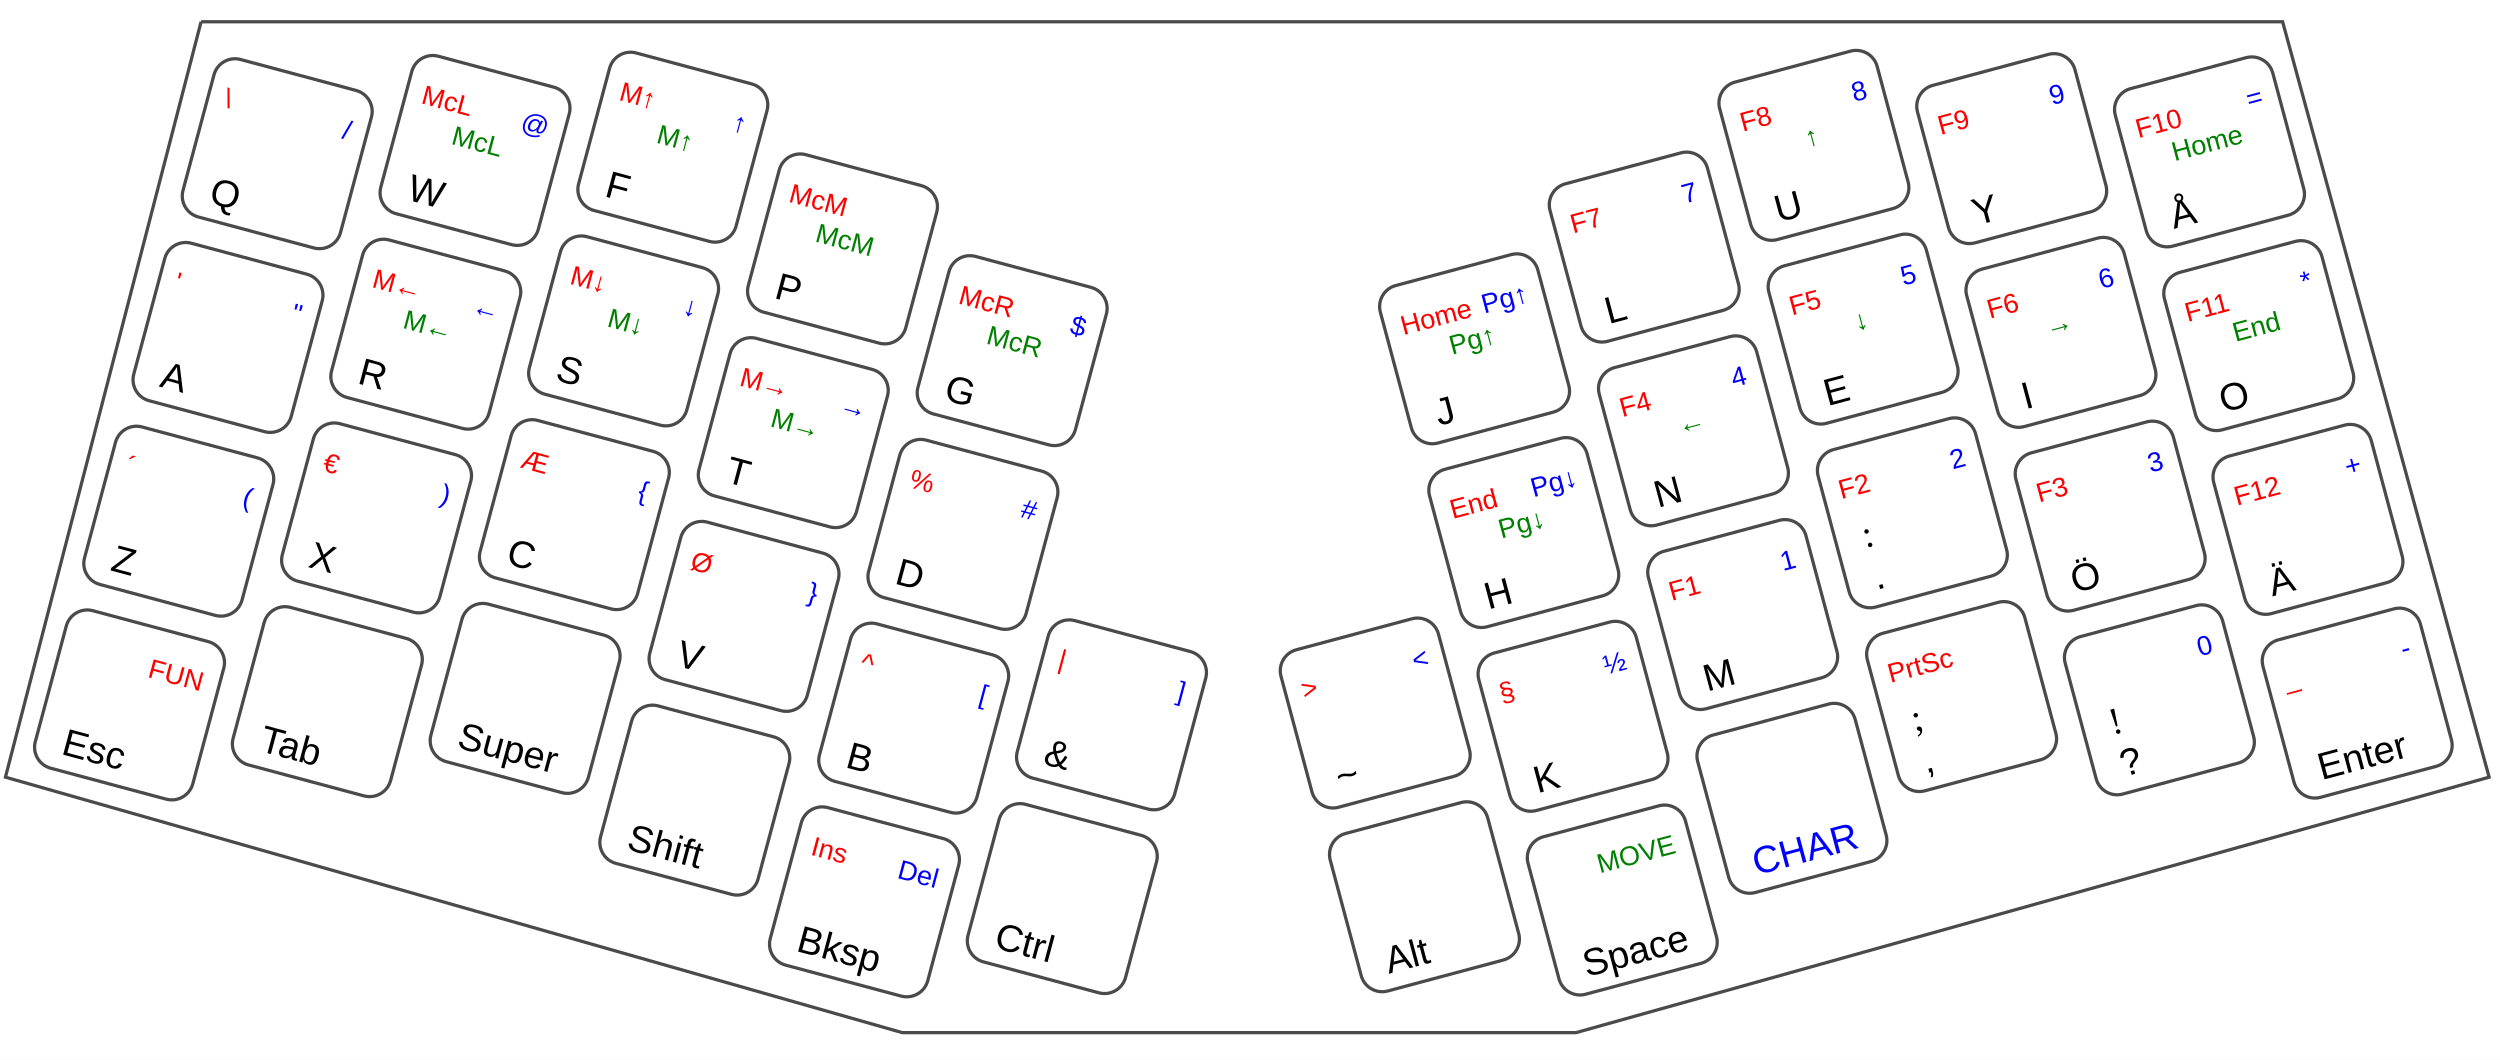
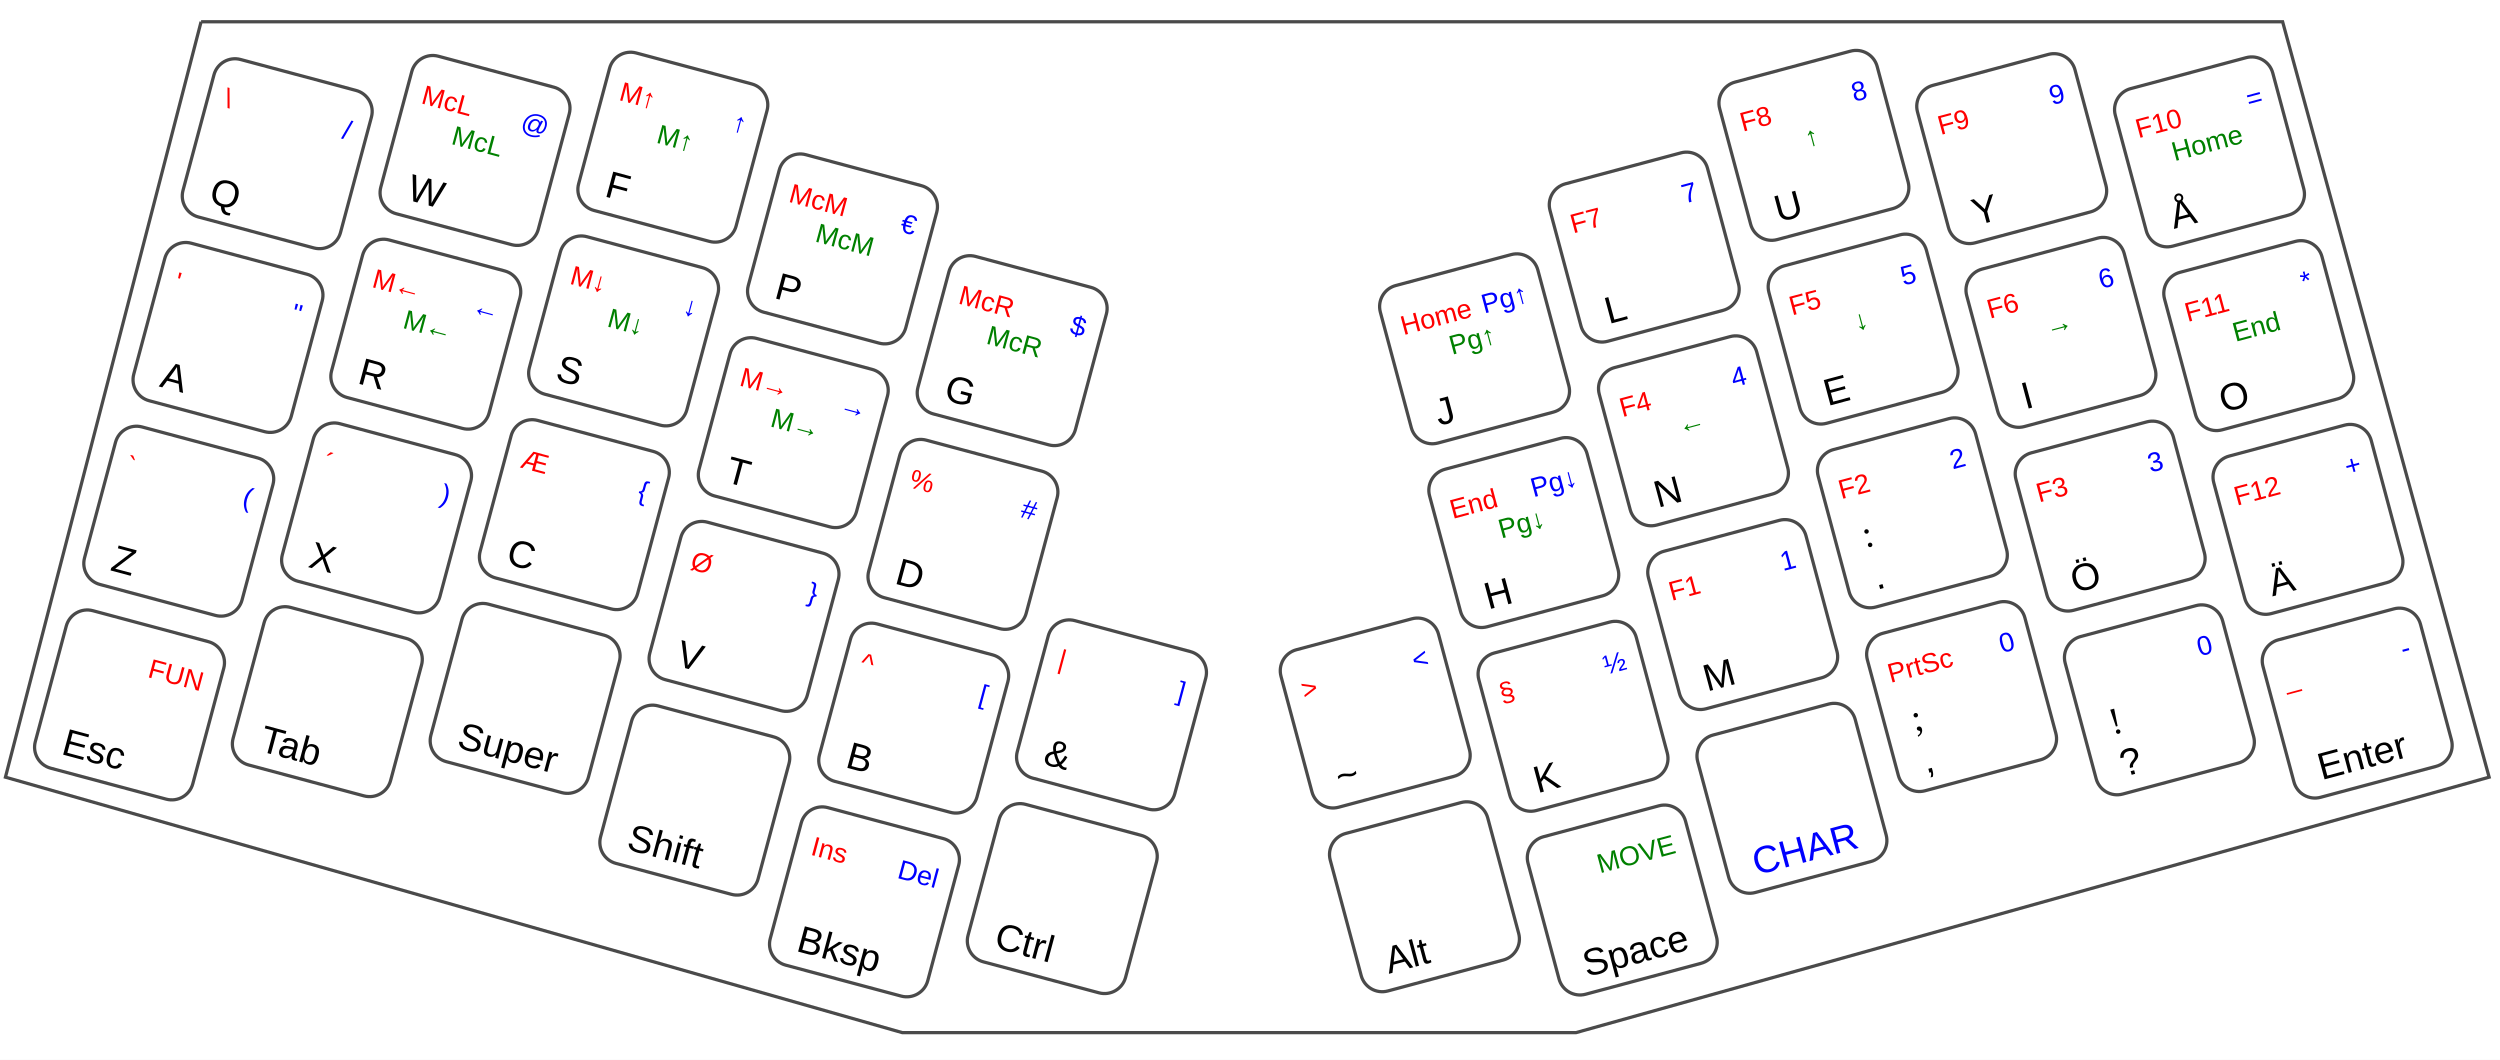
<svg xmlns="http://www.w3.org/2000/svg" width="2300" height="975">
  <rect width="100%" height="100%" fill="white" />
  <polyline points="185,20 2100,20 2290,715 1450,950 830,950 5,715 185,20" style="fill:none;stroke:black;stroke-width:3;stroke-opacity:0.71" />
  <g id="left" transform="rotate(15, 500, 0)">
    <rect x="225" y="125" rx="20" ry="20" width="150" height="150" style="fill:white;fill-opacity:0;stroke:black;stroke-width:3;stroke-opacity:0.71" />
    <text x="250" y="260" font-family="Arial" font-size="35" text-anchor="start" fill="black">Q</text>
    <text x="360" y="171" font-family="Arial" font-size="25" text-anchor="end" fill="blue">/</text>
    <text x="240" y="171" font-family="Arial" font-size="25" text-anchor="start" fill="red">\</text>
    <rect x="225" y="300" rx="20" ry="20" width="150" height="150" style="fill:white;fill-opacity:0;stroke:black;stroke-width:3;stroke-opacity:0.71" />
    <text x="250" y="435" font-family="Arial" font-size="35" text-anchor="start" fill="black">A</text>
    <text x="360" y="346" font-family="Arial" font-size="25" text-anchor="end" fill="blue">"</text>
    <text x="240" y="346" font-family="Arial" font-size="25" text-anchor="start" fill="red">'</text>
    <rect x="225" y="475" rx="20" ry="20" width="150" height="150" style="fill:white;fill-opacity:0;stroke:black;stroke-width:3;stroke-opacity:0.71" />
    <text x="250" y="610" font-family="Arial" font-size="35" text-anchor="start" fill="black">Z</text>
    <text x="360" y="521" font-family="Arial" font-size="25" text-anchor="end" fill="blue">(</text>
-     <text x="240" y="521" font-family="Arial" font-size="25" text-anchor="start" fill="red">´</text>
+     <text x="240" y="521" font-family="Arial" font-size="25" text-anchor="start" fill="red">`</text>
    <rect x="225" y="650" rx="20" ry="20" width="150" height="150" style="fill:white;fill-opacity:0;stroke:black;stroke-width:3;stroke-opacity:0.71" />
    <text x="250" y="785" font-family="Arial" font-size="35" text-anchor="start" fill="black">Esc</text>
    <text x="360" y="696" font-family="Arial" font-size="25" text-anchor="end" fill="red">FUN</text>
    <rect x="400" y="75" rx="20" ry="20" width="150" height="150" style="fill:white;fill-opacity:0;stroke:black;stroke-width:3;stroke-opacity:0.71" />
    <text x="425" y="210" font-family="Arial" font-size="35" text-anchor="start" fill="black">W</text>
    <text x="535" y="121" font-family="Arial" font-size="25" text-anchor="end" fill="blue">@</text>
    <text x="415" y="121" font-family="Arial" font-size="25" text-anchor="start" fill="red">McL</text>
    <text x="475" y="150" font-family="Arial" font-size="25" text-anchor="middle" fill="green">McL</text>
    <rect x="400" y="250" rx="20" ry="20" width="150" height="150" style="fill:white;fill-opacity:0;stroke:black;stroke-width:3;stroke-opacity:0.71" />
    <text x="425" y="385" font-family="Arial" font-size="35" text-anchor="start" fill="black">R</text>
    <text x="535" y="296" font-family="Arial" font-size="25" text-anchor="end" fill="blue">←</text>
    <text x="415" y="296" font-family="Arial" font-size="25" text-anchor="start" fill="red">M←</text>
    <text x="475" y="325" font-family="Arial" font-size="25" text-anchor="middle" fill="green">M←</text>
    <rect x="400" y="425" rx="20" ry="20" width="150" height="150" style="fill:white;fill-opacity:0;stroke:black;stroke-width:3;stroke-opacity:0.71" />
    <text x="425" y="560" font-family="Arial" font-size="35" text-anchor="start" fill="black">X</text>
    <text x="535" y="471" font-family="Arial" font-size="25" text-anchor="end" fill="blue">)</text>
-     <text x="415" y="471" font-family="Arial" font-size="25" text-anchor="start" fill="red">€</text>
+     <text x="415" y="471" font-family="Arial" font-size="25" text-anchor="start" fill="red">´</text>
    <rect x="400" y="600" rx="20" ry="20" width="150" height="150" style="fill:white;fill-opacity:0;stroke:black;stroke-width:3;stroke-opacity:0.71" />
    <text x="425" y="735" font-family="Arial" font-size="35" text-anchor="start" fill="black">Tab</text>
    <rect x="575" y="25" rx="20" ry="20" width="150" height="150" style="fill:white;fill-opacity:0;stroke:black;stroke-width:3;stroke-opacity:0.71" />
    <text x="600" y="160" font-family="Arial" font-size="35" text-anchor="start" fill="black">F</text>
    <text x="710" y="71" font-family="Arial" font-size="25" text-anchor="end" fill="blue">↑</text>
    <text x="590" y="71" font-family="Arial" font-size="25" text-anchor="start" fill="red">M↑</text>
    <text x="650" y="100" font-family="Arial" font-size="25" text-anchor="middle" fill="green">M↑</text>
    <rect x="575" y="200" rx="20" ry="20" width="150" height="150" style="fill:white;fill-opacity:0;stroke:black;stroke-width:3;stroke-opacity:0.71" />
    <text x="600" y="335" font-family="Arial" font-size="35" text-anchor="start" fill="black">S</text>
    <text x="710" y="246" font-family="Arial" font-size="25" text-anchor="end" fill="blue">↓</text>
    <text x="590" y="246" font-family="Arial" font-size="25" text-anchor="start" fill="red">M↓</text>
    <text x="650" y="275" font-family="Arial" font-size="25" text-anchor="middle" fill="green">M↓</text>
    <rect x="575" y="375" rx="20" ry="20" width="150" height="150" style="fill:white;fill-opacity:0;stroke:black;stroke-width:3;stroke-opacity:0.71" />
    <text x="600" y="510" font-family="Arial" font-size="35" text-anchor="start" fill="black">C</text>
    <text x="710" y="421" font-family="Arial" font-size="25" text-anchor="end" fill="blue">{</text>
    <text x="590" y="421" font-family="Arial" font-size="25" text-anchor="start" fill="red">Æ</text>
    <rect x="575" y="550" rx="20" ry="20" width="150" height="150" style="fill:white;fill-opacity:0;stroke:black;stroke-width:3;stroke-opacity:0.71" />
    <text x="600" y="685" font-family="Arial" font-size="35" text-anchor="start" fill="black">Super</text>
    <rect x="750" y="75" rx="20" ry="20" width="150" height="150" style="fill:white;fill-opacity:0;stroke:black;stroke-width:3;stroke-opacity:0.71" />
    <text x="775" y="210" font-family="Arial" font-size="35" text-anchor="start" fill="black">P</text>
+     <text x="885" y="121" font-family="Arial" font-size="25" text-anchor="end" fill="blue">€</text>
    <text x="765" y="121" font-family="Arial" font-size="25" text-anchor="start" fill="red">McM</text>
    <text x="825" y="150" font-family="Arial" font-size="25" text-anchor="middle" fill="green">McM</text>
    <rect x="750" y="250" rx="20" ry="20" width="150" height="150" style="fill:white;fill-opacity:0;stroke:black;stroke-width:3;stroke-opacity:0.71" />
    <text x="775" y="385" font-family="Arial" font-size="35" text-anchor="start" fill="black">T</text>
    <text x="885" y="296" font-family="Arial" font-size="25" text-anchor="end" fill="blue">→</text>
    <text x="765" y="296" font-family="Arial" font-size="25" text-anchor="start" fill="red">M→</text>
    <text x="825" y="325" font-family="Arial" font-size="25" text-anchor="middle" fill="green">M→</text>
    <rect x="750" y="425" rx="20" ry="20" width="150" height="150" style="fill:white;fill-opacity:0;stroke:black;stroke-width:3;stroke-opacity:0.71" />
    <text x="775" y="560" font-family="Arial" font-size="35" text-anchor="start" fill="black">V</text>
    <text x="885" y="471" font-family="Arial" font-size="25" text-anchor="end" fill="blue">}</text>
    <text x="765" y="471" font-family="Arial" font-size="25" text-anchor="start" fill="red">Ø</text>
    <rect x="750" y="600" rx="20" ry="20" width="150" height="150" style="fill:white;fill-opacity:0;stroke:black;stroke-width:3;stroke-opacity:0.71" />
    <text x="775" y="735" font-family="Arial" font-size="35" text-anchor="start" fill="black">Shift</text>
    <rect x="925" y="125" rx="20" ry="20" width="150" height="150" style="fill:white;fill-opacity:0;stroke:black;stroke-width:3;stroke-opacity:0.71" />
    <text x="950" y="260" font-family="Arial" font-size="35" text-anchor="start" fill="black">G</text>
    <text x="1060" y="171" font-family="Arial" font-size="25" text-anchor="end" fill="blue">$</text>
    <text x="940" y="171" font-family="Arial" font-size="25" text-anchor="start" fill="red">McR</text>
    <text x="1000" y="200" font-family="Arial" font-size="25" text-anchor="middle" fill="green">McR</text>
    <rect x="925" y="300" rx="20" ry="20" width="150" height="150" style="fill:white;fill-opacity:0;stroke:black;stroke-width:3;stroke-opacity:0.71" />
    <text x="950" y="435" font-family="Arial" font-size="35" text-anchor="start" fill="black">D</text>
    <text x="1060" y="346" font-family="Arial" font-size="25" text-anchor="end" fill="blue">#</text>
    <text x="940" y="346" font-family="Arial" font-size="25" text-anchor="start" fill="red">%</text>
    <rect x="925" y="475" rx="20" ry="20" width="150" height="150" style="fill:white;fill-opacity:0;stroke:black;stroke-width:3;stroke-opacity:0.71" />
    <text x="950" y="610" font-family="Arial" font-size="35" text-anchor="start" fill="black">B</text>
    <text x="1060" y="521" font-family="Arial" font-size="25" text-anchor="end" fill="blue">[</text>
    <text x="940" y="521" font-family="Arial" font-size="25" text-anchor="start" fill="red">^</text>
    <rect x="925" y="650" rx="20" ry="20" width="150" height="150" style="fill:white;fill-opacity:0;stroke:black;stroke-width:3;stroke-opacity:0.71" />
    <text x="950" y="785" font-family="Arial" font-size="35" text-anchor="start" fill="black">Bksp</text>
    <text x="1060" y="696" font-family="Arial" font-size="25" text-anchor="end" fill="blue">Del</text>
    <text x="940" y="696" font-family="Arial" font-size="25" text-anchor="start" fill="red">Ins</text>
    <rect x="1100" y="425" rx="20" ry="20" width="150" height="150" style="fill:white;fill-opacity:0;stroke:black;stroke-width:3;stroke-opacity:0.71" />
    <text x="1125" y="560" font-family="Arial" font-size="35" text-anchor="start" fill="black">&amp;</text>
    <text x="1235" y="471" font-family="Arial" font-size="25" text-anchor="end" fill="blue">]</text>
    <text x="1115" y="471" font-family="Arial" font-size="25" text-anchor="start" fill="red">|</text>
    <rect x="1100" y="600" rx="20" ry="20" width="150" height="150" style="fill:white;fill-opacity:0;stroke:black;stroke-width:3;stroke-opacity:0.71" />
    <text x="1125" y="735" font-family="Arial" font-size="35" text-anchor="start" fill="black">Ctrl</text>
  </g>
  <g id="right" transform="rotate(-15, 1900, 900)">
    <rect x="1275" y="425" rx="20" ry="20" width="150" height="150" style="fill:white;fill-opacity:0;stroke:black;stroke-width:3;stroke-opacity:0.71" />
    <text x="1300" y="560" font-family="Arial" font-size="35" text-anchor="start" fill="black">~</text>
    <text x="1410" y="471" font-family="Arial" font-size="25" text-anchor="end" fill="blue">&lt;</text>
    <text x="1290" y="471" font-family="Arial" font-size="25" text-anchor="start" fill="red">&gt;</text>
    <rect x="1275" y="600" rx="20" ry="20" width="150" height="150" style="fill:white;fill-opacity:0;stroke:black;stroke-width:3;stroke-opacity:0.71" />
    <text x="1300" y="735" font-family="Arial" font-size="35" text-anchor="start" fill="black">Alt</text>
    <rect x="1450" y="125" rx="20" ry="20" width="150" height="150" style="fill:white;fill-opacity:0;stroke:black;stroke-width:3;stroke-opacity:0.71" />
    <text x="1475" y="260" font-family="Arial" font-size="35" text-anchor="start" fill="black">J</text>
    <text x="1585" y="171" font-family="Arial" font-size="25" text-anchor="end" fill="blue">Pg↑</text>
    <text x="1465" y="171" font-family="Arial" font-size="25" text-anchor="start" fill="red">Home</text>
    <text x="1525" y="200" font-family="Arial" font-size="25" text-anchor="middle" fill="green">Pg↑</text>
    <rect x="1450" y="300" rx="20" ry="20" width="150" height="150" style="fill:white;fill-opacity:0;stroke:black;stroke-width:3;stroke-opacity:0.71" />
    <text x="1475" y="435" font-family="Arial" font-size="35" text-anchor="start" fill="black">H</text>
    <text x="1585" y="346" font-family="Arial" font-size="25" text-anchor="end" fill="blue">Pg↓</text>
    <text x="1465" y="346" font-family="Arial" font-size="25" text-anchor="start" fill="red">End</text>
    <text x="1525" y="375" font-family="Arial" font-size="25" text-anchor="middle" fill="green">Pg↓</text>
    <rect x="1450" y="475" rx="20" ry="20" width="150" height="150" style="fill:white;fill-opacity:0;stroke:black;stroke-width:3;stroke-opacity:0.71" />
    <text x="1475" y="610" font-family="Arial" font-size="35" text-anchor="start" fill="black">K</text>
    <text x="1585" y="521" font-family="Arial" font-size="25" text-anchor="end" fill="blue">½</text>
    <text x="1465" y="521" font-family="Arial" font-size="25" text-anchor="start" fill="red">§</text>
    <rect x="1450" y="650" rx="20" ry="20" width="150" height="150" style="fill:white;fill-opacity:0;stroke:black;stroke-width:3;stroke-opacity:0.71" />
    <text x="1475" y="785" font-family="Arial" font-size="35" text-anchor="start" fill="black">Space</text>
    <text x="1585" y="696" font-family="Arial" font-size="25" text-anchor="end" fill="green">MOVE</text>
    <rect x="1625" y="75" rx="20" ry="20" width="150" height="150" style="fill:white;fill-opacity:0;stroke:black;stroke-width:3;stroke-opacity:0.71" />
    <text x="1650" y="210" font-family="Arial" font-size="35" text-anchor="start" fill="black">L</text>
    <text x="1760" y="121" font-family="Arial" font-size="25" text-anchor="end" fill="blue">7</text>
    <text x="1640" y="121" font-family="Arial" font-size="25" text-anchor="start" fill="red">F7</text>
    <rect x="1625" y="250" rx="20" ry="20" width="150" height="150" style="fill:white;fill-opacity:0;stroke:black;stroke-width:3;stroke-opacity:0.71" />
    <text x="1650" y="385" font-family="Arial" font-size="35" text-anchor="start" fill="black">N</text>
    <text x="1760" y="296" font-family="Arial" font-size="25" text-anchor="end" fill="blue">4</text>
    <text x="1640" y="296" font-family="Arial" font-size="25" text-anchor="start" fill="red">F4</text>
    <text x="1700" y="325" font-family="Arial" font-size="25" text-anchor="middle" fill="green">←</text>
    <rect x="1625" y="425" rx="20" ry="20" width="150" height="150" style="fill:white;fill-opacity:0;stroke:black;stroke-width:3;stroke-opacity:0.71" />
    <text x="1650" y="560" font-family="Arial" font-size="35" text-anchor="start" fill="black">M</text>
    <text x="1760" y="471" font-family="Arial" font-size="25" text-anchor="end" fill="blue">1</text>
    <text x="1640" y="471" font-family="Arial" font-size="25" text-anchor="start" fill="red">F1</text>
    <rect x="1625" y="600" rx="20" ry="20" width="150" height="150" style="fill:white;fill-opacity:0;stroke:black;stroke-width:3;stroke-opacity:0.71" />
    <text x="1650" y="735" font-family="Arial" font-size="35" text-anchor="start" fill="blue">CHAR</text>
    <rect x="1800" y="25" rx="20" ry="20" width="150" height="150" style="fill:white;fill-opacity:0;stroke:black;stroke-width:3;stroke-opacity:0.71" />
    <text x="1825" y="160" font-family="Arial" font-size="35" text-anchor="start" fill="black">U</text>
    <text x="1935" y="71" font-family="Arial" font-size="25" text-anchor="end" fill="blue">8</text>
    <text x="1815" y="71" font-family="Arial" font-size="25" text-anchor="start" fill="red">F8</text>
    <text x="1875" y="100" font-family="Arial" font-size="25" text-anchor="middle" fill="green">↑</text>
    <rect x="1800" y="200" rx="20" ry="20" width="150" height="150" style="fill:white;fill-opacity:0;stroke:black;stroke-width:3;stroke-opacity:0.71" />
    <text x="1825" y="335" font-family="Arial" font-size="35" text-anchor="start" fill="black">E</text>
    <text x="1935" y="246" font-family="Arial" font-size="25" text-anchor="end" fill="blue">5</text>
    <text x="1815" y="246" font-family="Arial" font-size="25" text-anchor="start" fill="red">F5</text>
    <text x="1875" y="275" font-family="Arial" font-size="25" text-anchor="middle" fill="green">↓</text>
    <rect x="1800" y="375" rx="20" ry="20" width="150" height="150" style="fill:white;fill-opacity:0;stroke:black;stroke-width:3;stroke-opacity:0.71" />
    <text x="1825" y="470" font-size="35" text-anchor="start" fill="black">:</text>
    <text x="1825" y="510" font-family="Arial" font-size="35" text-anchor="start" fill="black">.</text>
    <text x="1935" y="421" font-family="Arial" font-size="25" text-anchor="end" fill="blue">2</text>
    <text x="1815" y="421" font-family="Arial" font-size="25" text-anchor="start" fill="red">F2</text>
    <rect x="1800" y="550" rx="20" ry="20" width="150" height="150" style="fill:white;fill-opacity:0;stroke:black;stroke-width:3;stroke-opacity:0.71" />
    <text x="1825" y="645" font-size="35" text-anchor="start" fill="black">;</text>
    <text x="1825" y="685" font-family="Arial" font-size="35" text-anchor="start" fill="black">,</text>
+     <text x="1935" y="596" font-family="Arial" font-size="25" text-anchor="end" fill="blue">0</text>
    <text x="1815" y="596" font-family="Arial" font-size="25" text-anchor="start" fill="red">PrtSc</text>
    <rect x="1975" y="75" rx="20" ry="20" width="150" height="150" style="fill:white;fill-opacity:0;stroke:black;stroke-width:3;stroke-opacity:0.71" />
    <text x="2000" y="210" font-family="Arial" font-size="35" text-anchor="start" fill="black">Y</text>
    <text x="2110" y="121" font-family="Arial" font-size="25" text-anchor="end" fill="blue">9</text>
    <text x="1990" y="121" font-family="Arial" font-size="25" text-anchor="start" fill="red">F9</text>
    <rect x="1975" y="250" rx="20" ry="20" width="150" height="150" style="fill:white;fill-opacity:0;stroke:black;stroke-width:3;stroke-opacity:0.71" />
    <text x="2000" y="385" font-family="Arial" font-size="35" text-anchor="start" fill="black">I</text>
    <text x="2110" y="296" font-family="Arial" font-size="25" text-anchor="end" fill="blue">6</text>
    <text x="1990" y="296" font-family="Arial" font-size="25" text-anchor="start" fill="red">F6</text>
    <text x="2050" y="325" font-family="Arial" font-size="25" text-anchor="middle" fill="green">→</text>
    <rect x="1975" y="425" rx="20" ry="20" width="150" height="150" style="fill:white;fill-opacity:0;stroke:black;stroke-width:3;stroke-opacity:0.71" />
    <text x="2000" y="560" font-family="Arial" font-size="35" text-anchor="start" fill="black">Ö</text>
    <text x="2110" y="471" font-family="Arial" font-size="25" text-anchor="end" fill="blue">3</text>
    <text x="1990" y="471" font-family="Arial" font-size="25" text-anchor="start" fill="red">F3</text>
    <rect x="1975" y="600" rx="20" ry="20" width="150" height="150" style="fill:white;fill-opacity:0;stroke:black;stroke-width:3;stroke-opacity:0.71" />
    <text x="2000" y="695" font-size="35" text-anchor="start" fill="black">!</text>
    <text x="2000" y="735" font-family="Arial" font-size="35" text-anchor="start" fill="black">?</text>
    <text x="2110" y="646" font-family="Arial" font-size="25" text-anchor="end" fill="blue">0</text>
    <rect x="2150" y="125" rx="20" ry="20" width="150" height="150" style="fill:white;fill-opacity:0;stroke:black;stroke-width:3;stroke-opacity:0.71" />
    <text x="2175" y="260" font-family="Arial" font-size="35" text-anchor="start" fill="black">Å</text>
    <text x="2285" y="171" font-family="Arial" font-size="25" text-anchor="end" fill="blue">=</text>
    <text x="2165" y="171" font-family="Arial" font-size="25" text-anchor="start" fill="red">F10</text>
    <text x="2225" y="200" font-family="Arial" font-size="25" text-anchor="middle" fill="green">Home</text>
    <rect x="2150" y="300" rx="20" ry="20" width="150" height="150" style="fill:white;fill-opacity:0;stroke:black;stroke-width:3;stroke-opacity:0.71" />
    <text x="2175" y="435" font-family="Arial" font-size="35" text-anchor="start" fill="black">O</text>
    <text x="2285" y="346" font-family="Arial" font-size="25" text-anchor="end" fill="blue">*</text>
    <text x="2165" y="346" font-family="Arial" font-size="25" text-anchor="start" fill="red">F11</text>
    <text x="2225" y="375" font-family="Arial" font-size="25" text-anchor="middle" fill="green">End</text>
    <rect x="2150" y="475" rx="20" ry="20" width="150" height="150" style="fill:white;fill-opacity:0;stroke:black;stroke-width:3;stroke-opacity:0.71" />
    <text x="2175" y="610" font-family="Arial" font-size="35" text-anchor="start" fill="black">Ä</text>
    <text x="2285" y="521" font-family="Arial" font-size="25" text-anchor="end" fill="blue">+</text>
    <text x="2165" y="521" font-family="Arial" font-size="25" text-anchor="start" fill="red">F12</text>
    <rect x="2150" y="650" rx="20" ry="20" width="150" height="150" style="fill:white;fill-opacity:0;stroke:black;stroke-width:3;stroke-opacity:0.71" />
    <text x="2175" y="785" font-family="Arial" font-size="35" text-anchor="start" fill="black">Enter</text>
    <text x="2285" y="696" font-family="Arial" font-size="25" text-anchor="end" fill="blue">-</text>
    <text x="2165" y="696" font-family="Arial" font-size="25" text-anchor="start" fill="red">_</text>
  </g>
</svg>
